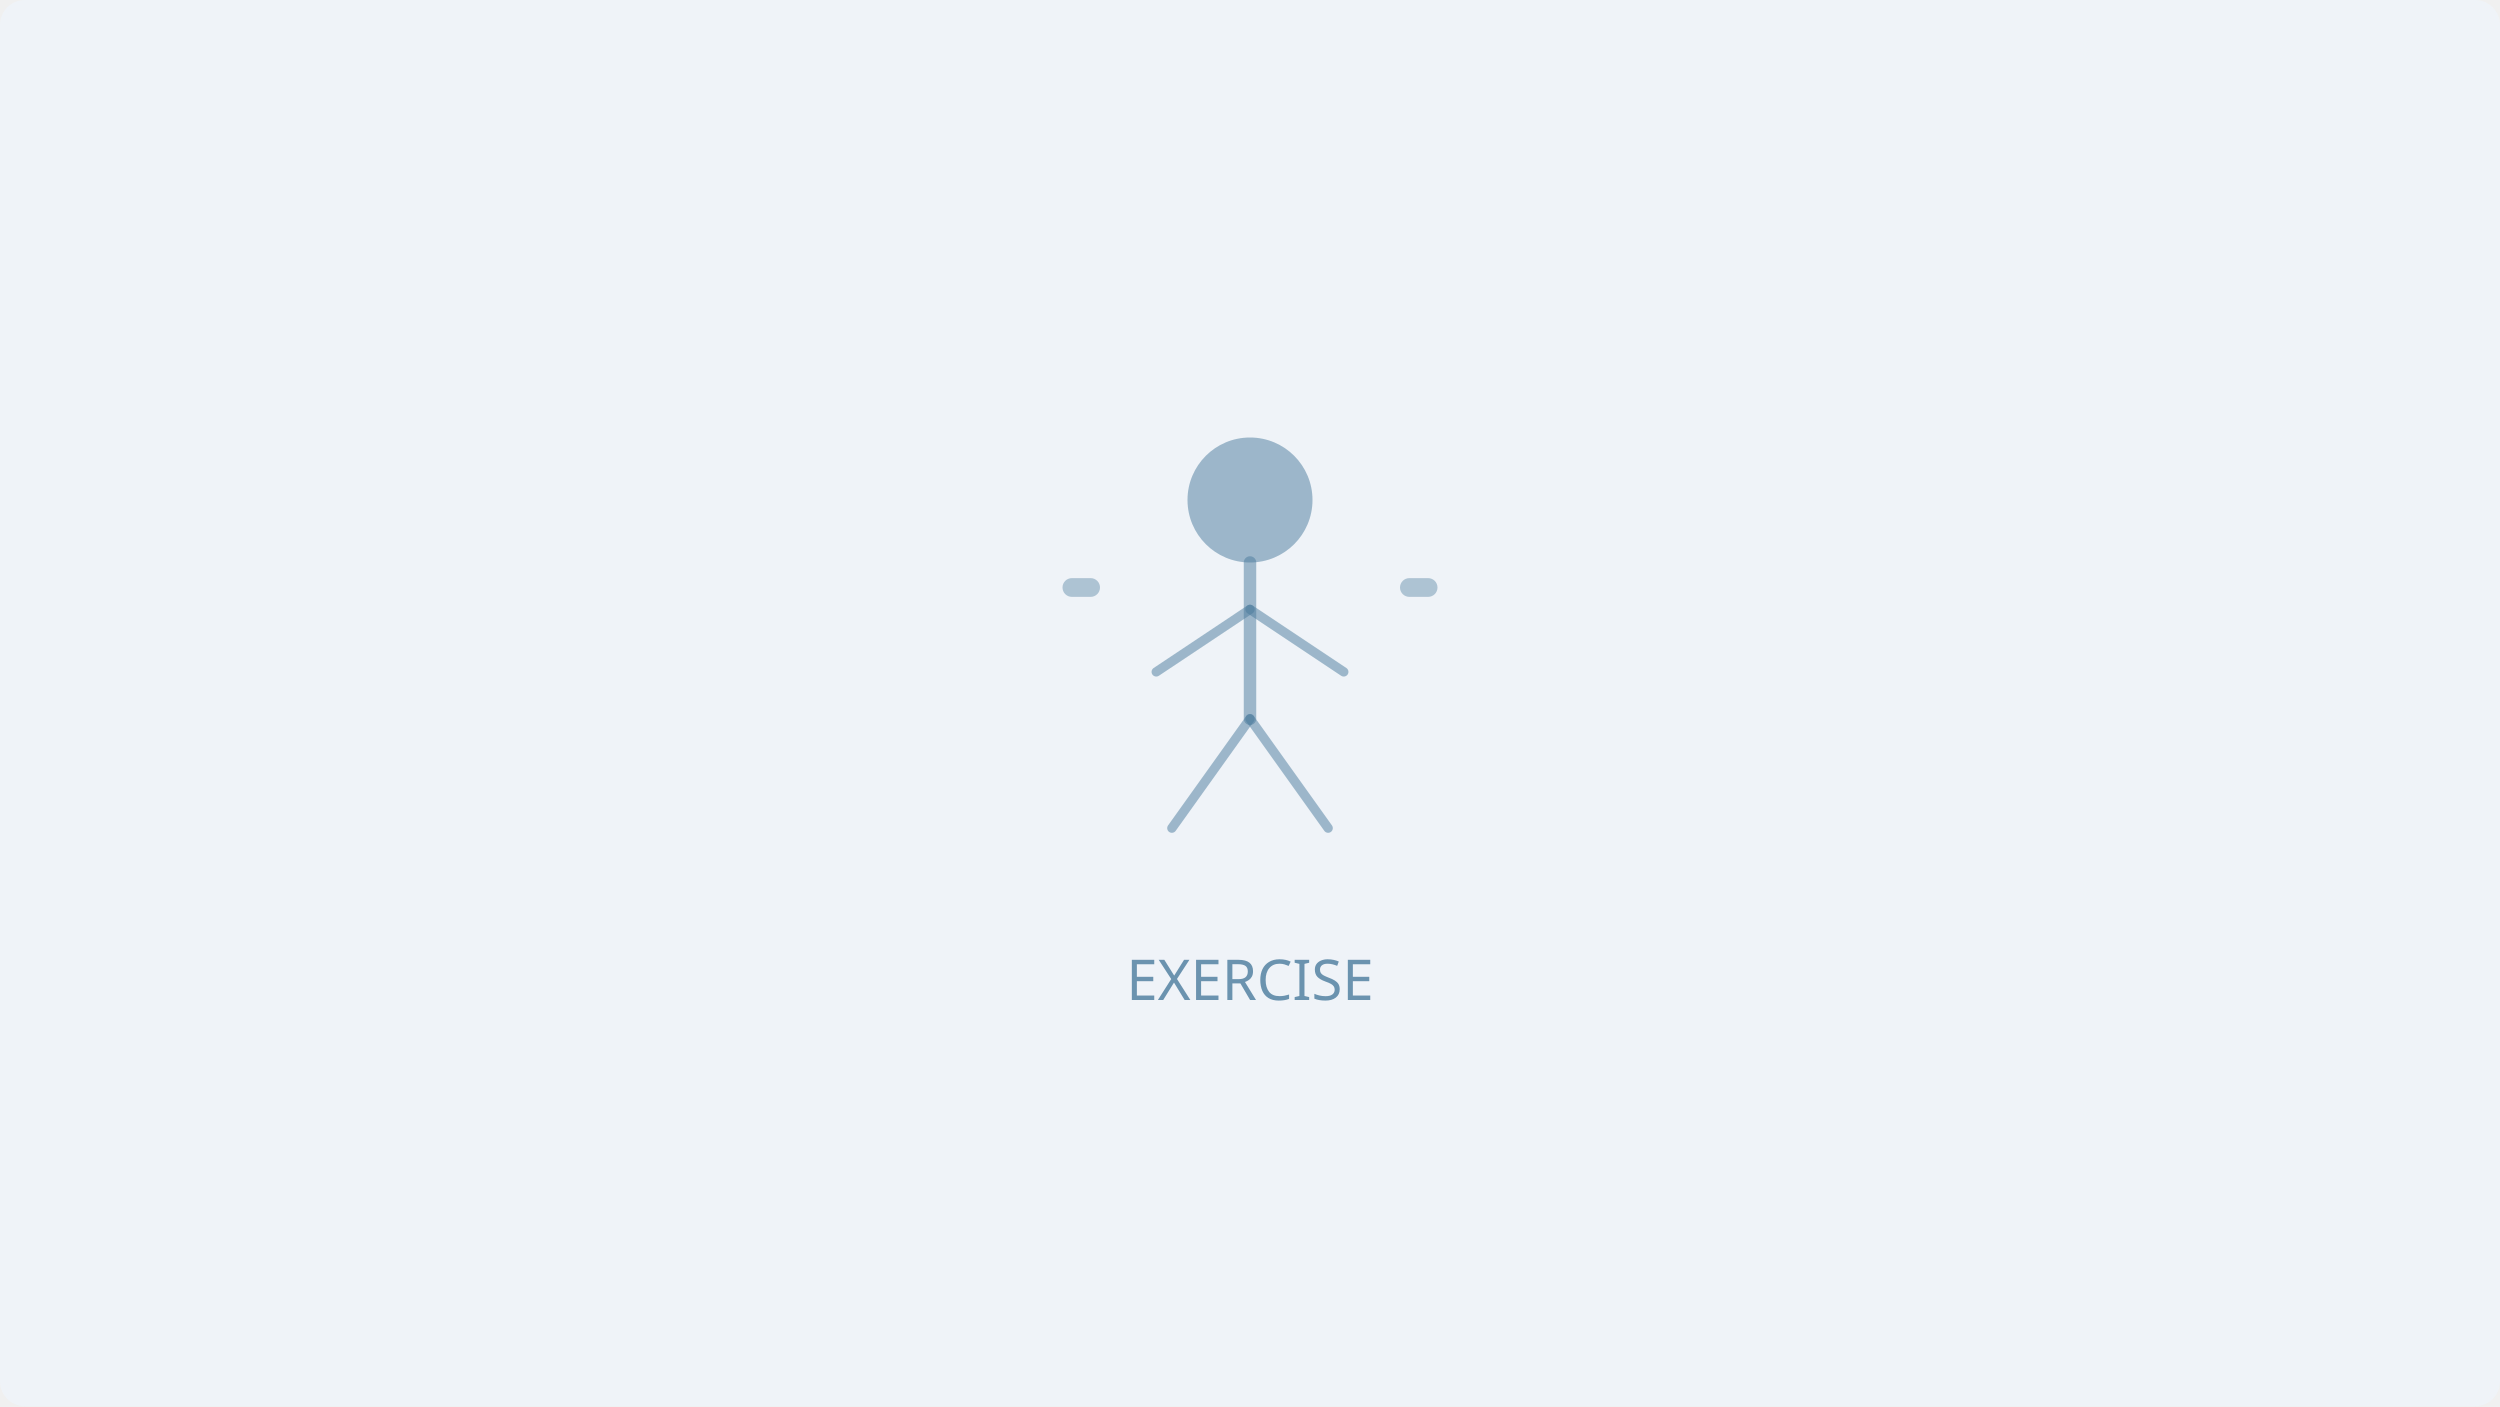
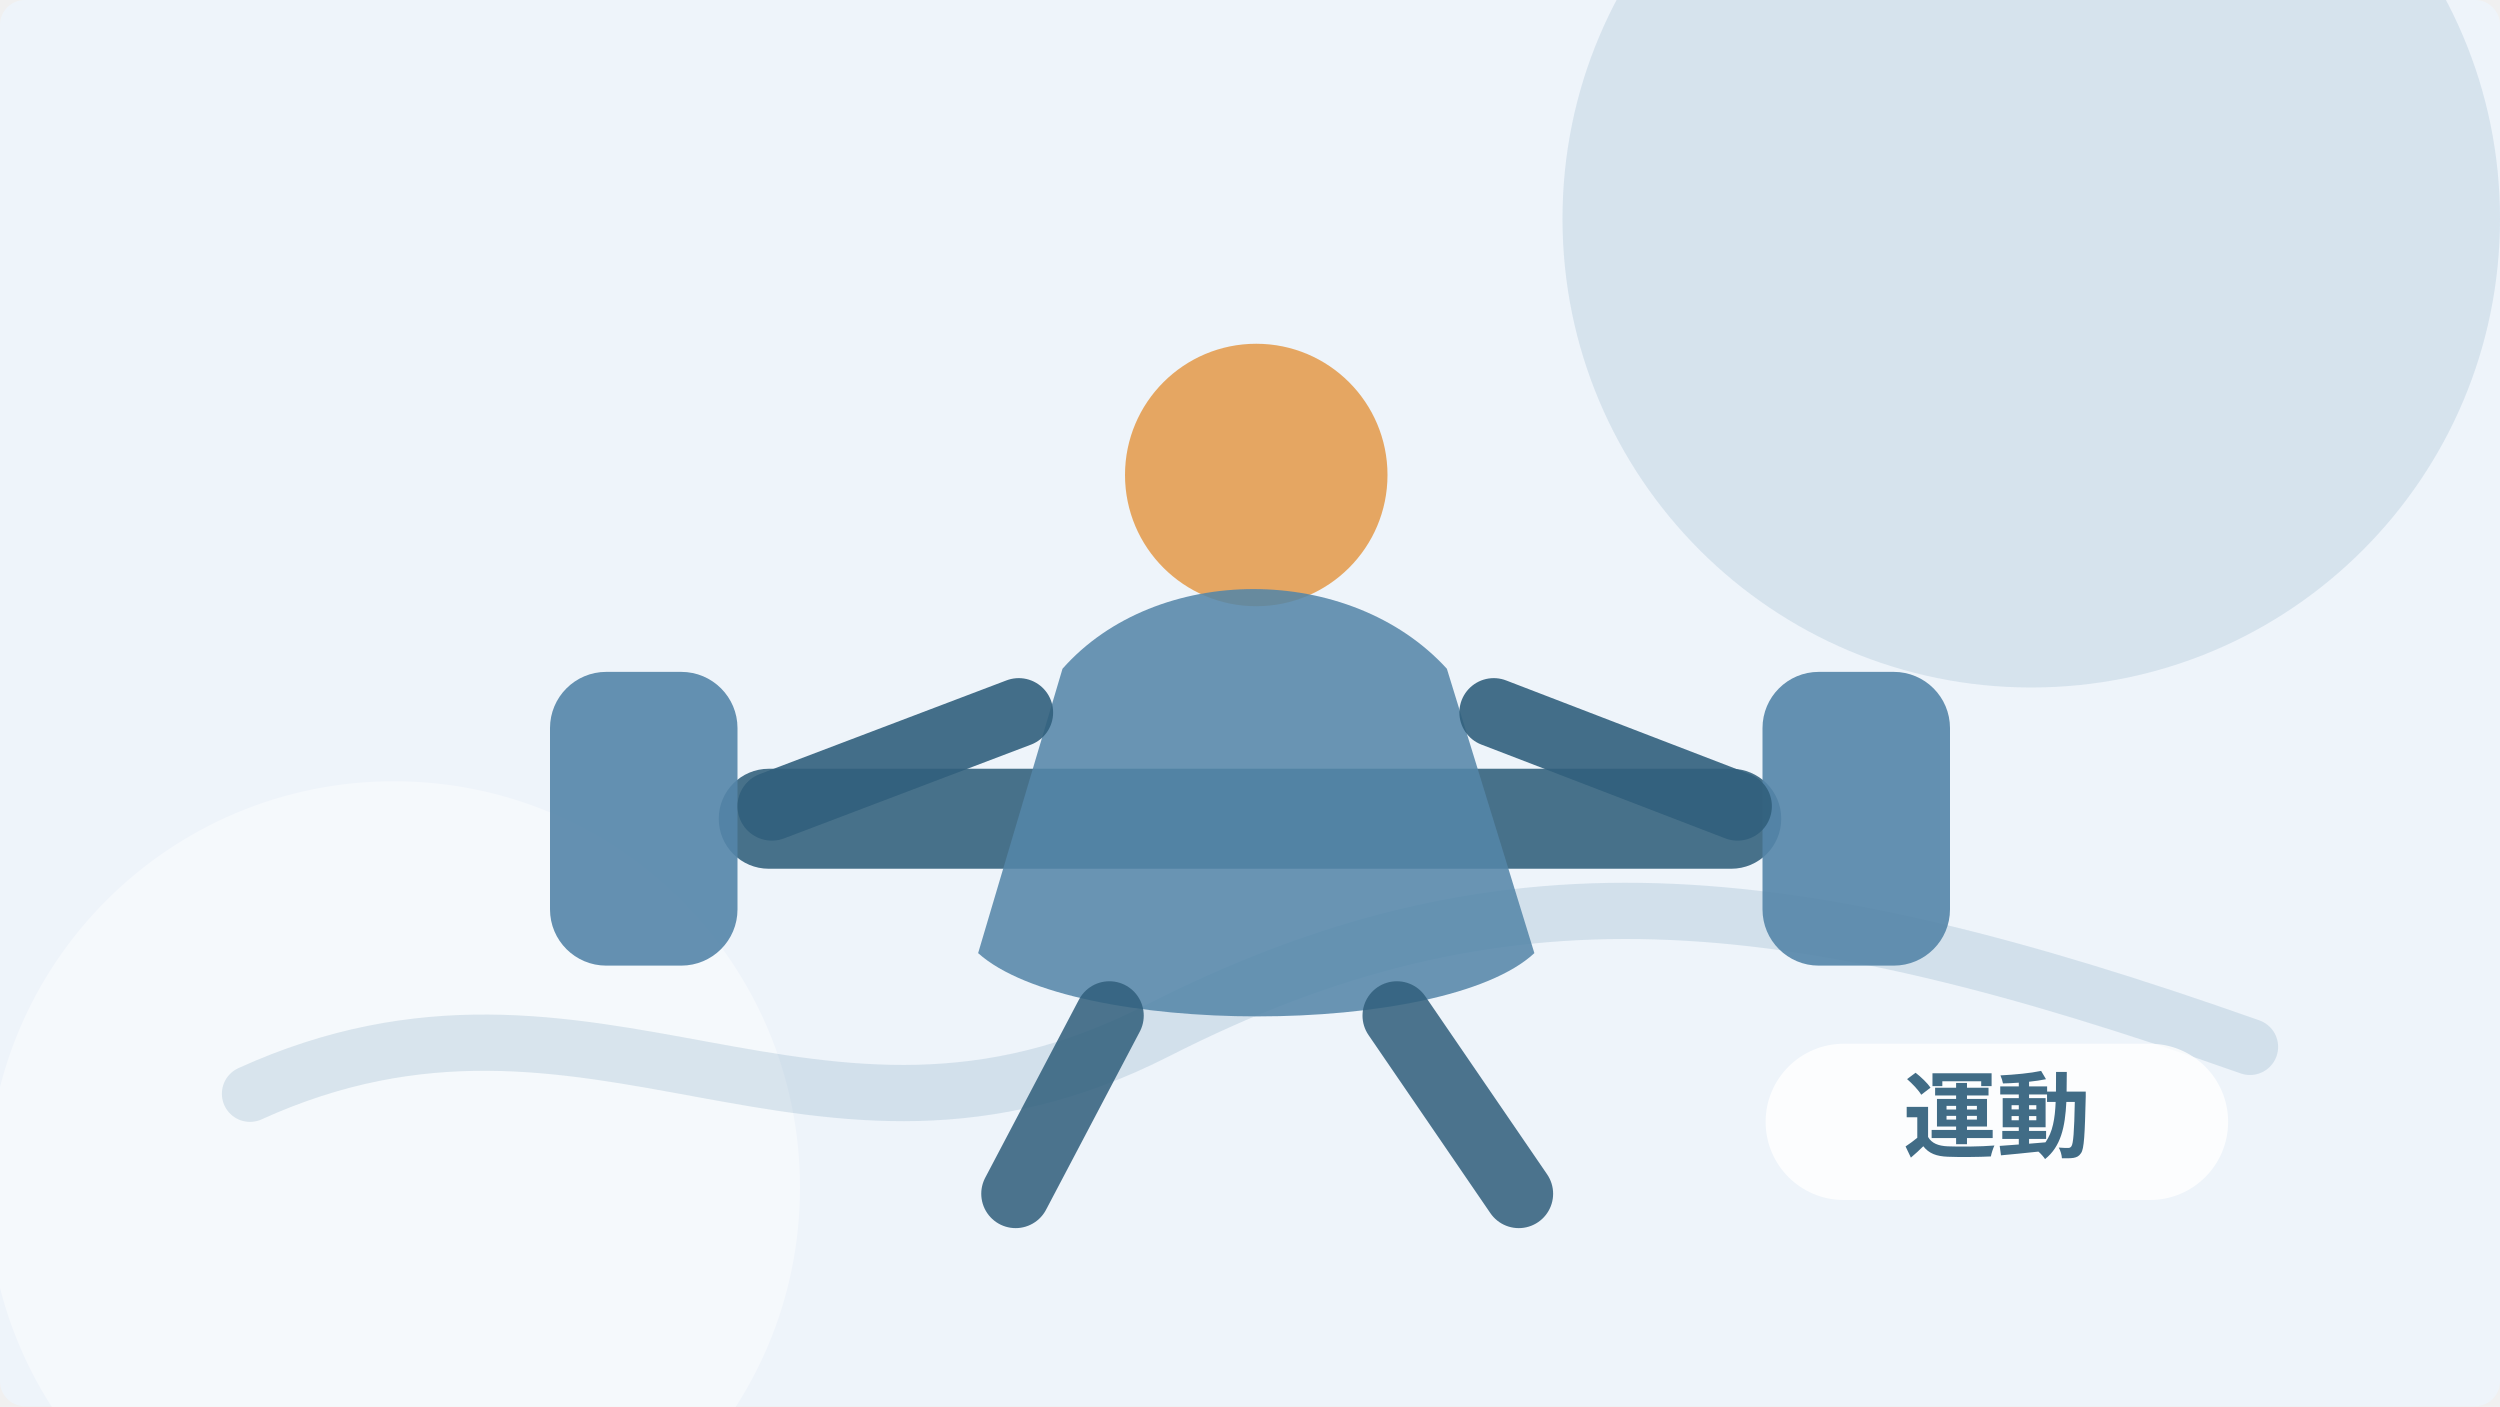
<svg xmlns="http://www.w3.org/2000/svg" viewBox="0 0 800 450" fill="none">
-   <rect width="800" height="450" rx="8" fill="#EFF3F8" />
-   <circle cx="400" cy="160" r="20" fill="#4A7A9C" opacity="0.5" />
-   <line x1="400" y1="180" x2="400" y2="230" stroke="#4A7A9C" stroke-width="4" stroke-linecap="round" opacity="0.5" />
-   <line x1="400" y1="195" x2="370" y2="215" stroke="#4A7A9C" stroke-width="3" stroke-linecap="round" opacity="0.5" />
-   <line x1="400" y1="195" x2="430" y2="215" stroke="#4A7A9C" stroke-width="3" stroke-linecap="round" opacity="0.5" />
-   <line x1="400" y1="230" x2="375" y2="265" stroke="#4A7A9C" stroke-width="3" stroke-linecap="round" opacity="0.5" />
-   <line x1="400" y1="230" x2="425" y2="265" stroke="#4A7A9C" stroke-width="3" stroke-linecap="round" opacity="0.5" />
-   <rect x="340" y="185" width="12" height="6" rx="3" fill="#4A7A9C" opacity="0.4" />
-   <rect x="448" y="185" width="12" height="6" rx="3" fill="#4A7A9C" opacity="0.4" />
-   <text x="400" y="320" text-anchor="middle" font-family="sans-serif" font-size="18" fill="#4A7A9C" opacity="0.8">EXERCISE</text>
+   <rect width="800" height="450" rx="8" fill="#EEF4FA" />
+   <circle cx="650" cy="70" r="150" fill="#5485A8" opacity="0.16" />
+   <circle cx="126" cy="380" r="130" fill="#FFFFFF" opacity="0.42" />
+   <path d="M80 350 C190 300 260 386 370 330 S570 282 720 335" stroke="#5485A8" stroke-width="18" stroke-linecap="round" opacity="0.18" />
+   <rect x="230" y="246" width="340" height="32" rx="16" fill="#315F7C" opacity="0.88" />
+   <rect x="176" y="215" width="60" height="94" rx="18" fill="#5485A8" opacity="0.9" />
+   <rect x="564" y="215" width="60" height="94" rx="18" fill="#5485A8" opacity="0.9" />
+   <circle cx="402" cy="152" r="42" fill="#E5A35A" opacity="0.95" />
+   <path d="M340 214 C370 180 432 180 463 214 L491 305 C462 332 343 332 313 305Z" fill="#5485A8" opacity="0.86" />
+   <path d="M326 228 L247 258 M478 228 L556 258" stroke="#315F7C" stroke-width="22" stroke-linecap="round" opacity="0.9" />
+   <path d="M355 325 L325 382 M447 325 L486 382" stroke="#315F7C" stroke-width="22" stroke-linecap="round" opacity="0.86" />
+   <rect x="565" y="334" width="148" height="50" rx="25" fill="#FFFFFF" opacity="0.82" />
+   <text x="639" y="368" text-anchor="middle" font-family="system-ui, sans-serif" font-size="30" font-weight="700" fill="#315F7C" opacity="0.92">運動</text>
</svg>
